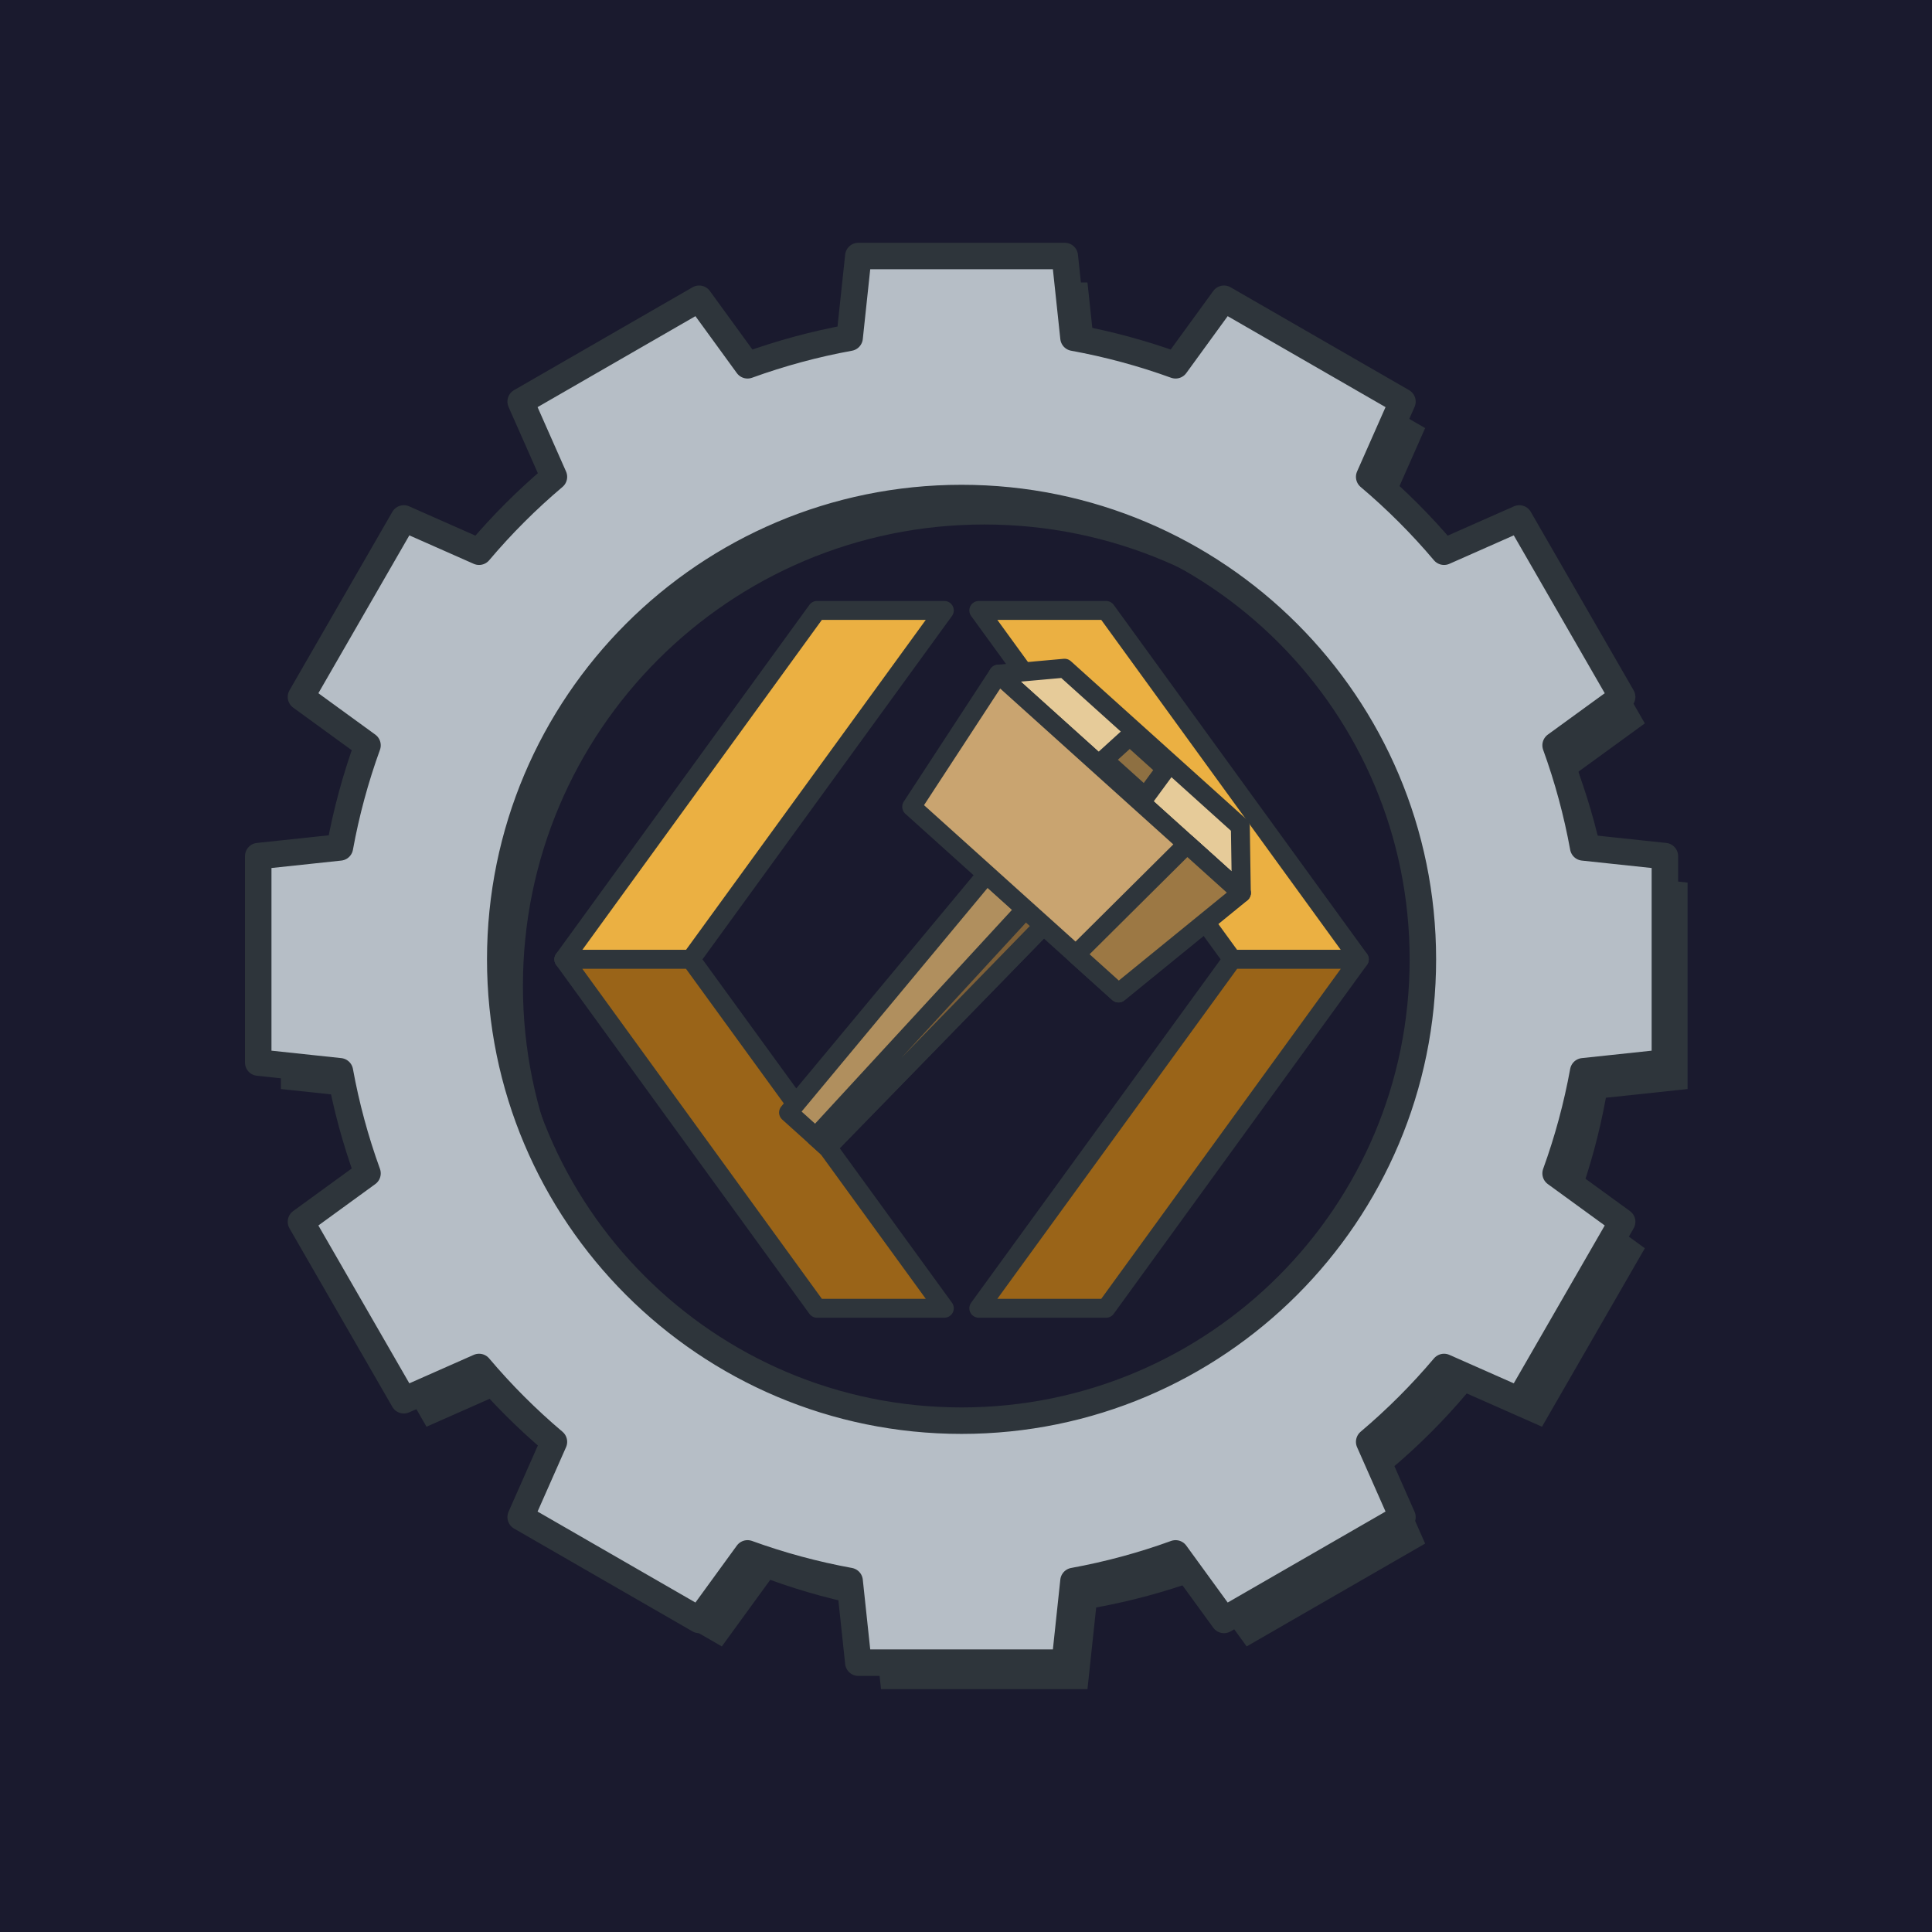
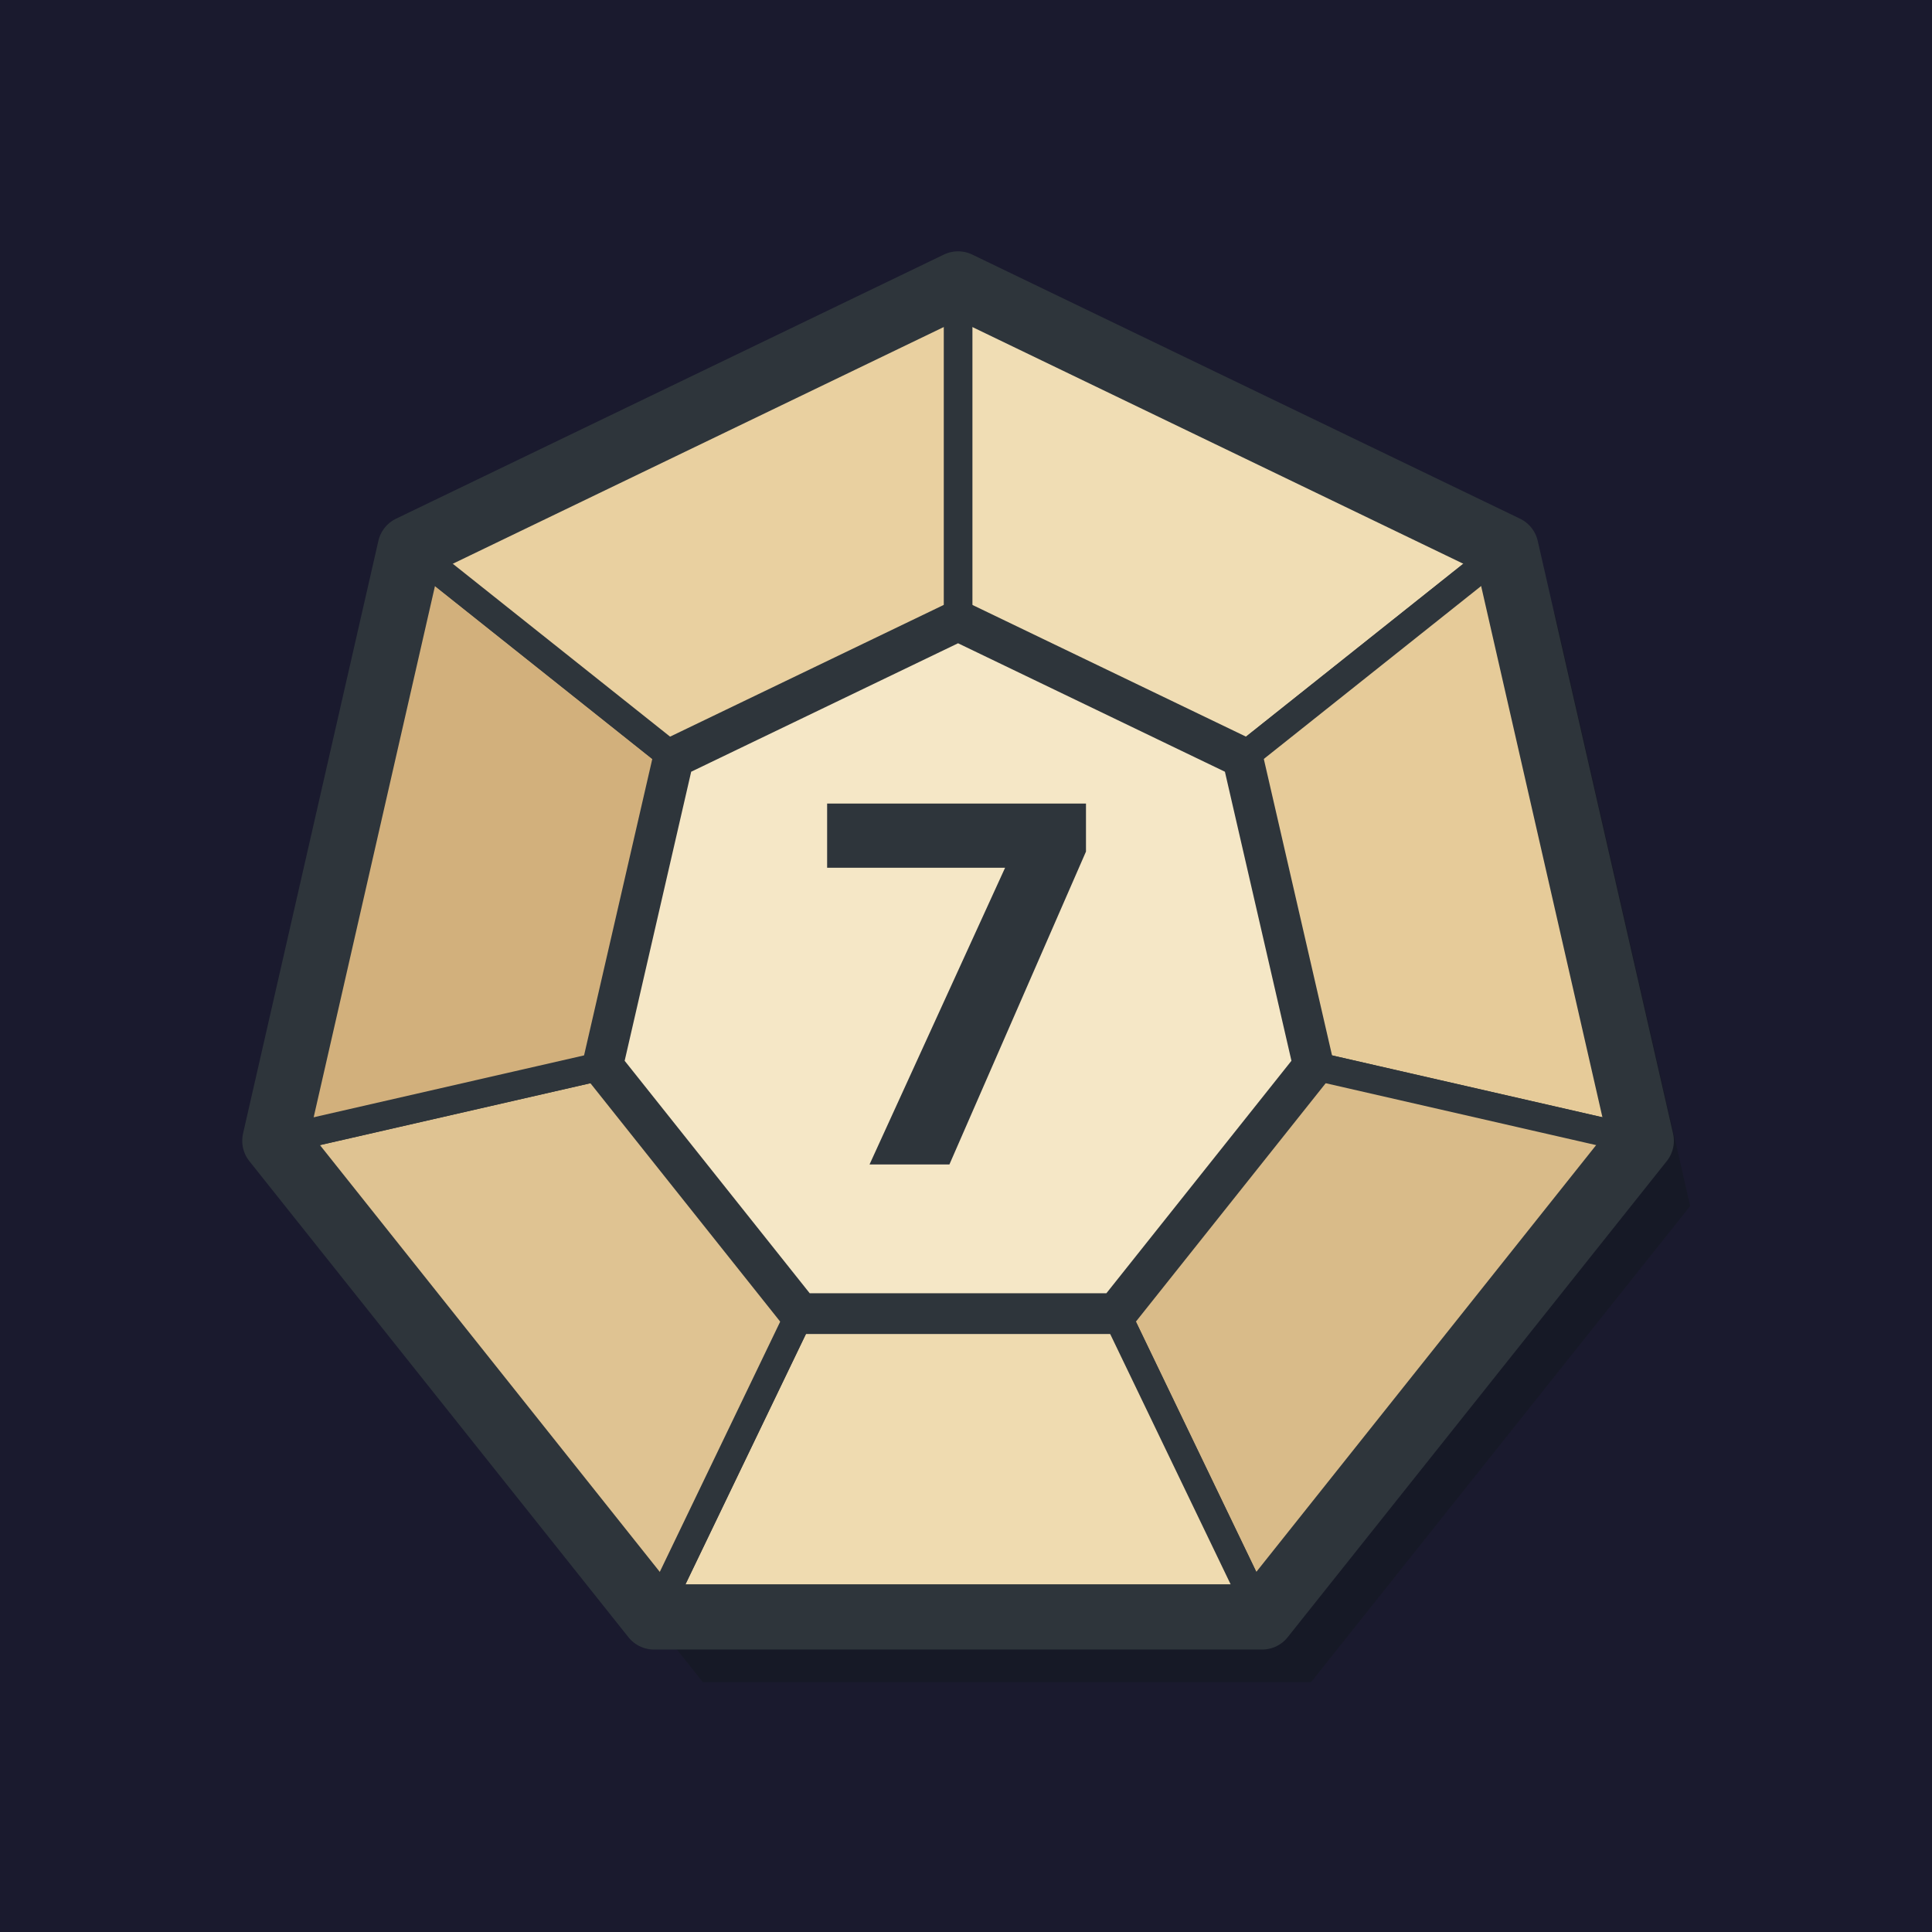
<svg xmlns="http://www.w3.org/2000/svg" width="72" height="72" viewBox="0 0 72 72">
  <rect width="72" height="72" fill="#1a1a2e" />
-   <svg x="9" y="9" width="54" height="54" viewBox="10.16 10.16 382.03 383.2" preserveAspectRatio="xMidYMid meet">
-     <defs>
-       <path id="gear-body" fill-rule="evenodd" d="M170.4,35.6 L172.7,14 L227.3,14 L229.6,35.6 A167,167 0 0 1 256.6,42.9 L269.4,25.3 L316.6,52.5 L307.8,72.4 A167,167 0 0 1 327.6,92.2 L347.5,83.4 L374.7,130.6 L357.1,143.4 A167,167 0 0 1 364.4,170.4 L386,172.7 L386,227.3 L364.4,229.6 A167,167 0 0 1 357.1,256.6 L374.7,269.4 L347.5,316.6 L327.6,307.8 A167,167 0 0 1 307.8,327.6 L316.6,347.5 L269.4,374.7 L256.6,357.1 A167,167 0 0 1 229.6,364.4 L227.3,386 L172.7,386 L170.4,364.4 A167,167 0 0 1 143.4,357.1 L130.6,374.7 L83.4,347.5 L92.2,327.6 A167,167 0 0 1 72.4,307.8 L52.5,316.6 L25.3,269.4 L42.9,256.6 A167,167 0 0 1 35.6,229.6 L14,227.3 L14,172.7 L35.6,170.4 A167,167 0 0 1 42.9,143.4 L25.3,130.6 L52.5,83.4 L72.4,92.2 A167,167 0 0 1 92.2,72.4 L83.4,52.5 L130.6,25.3 L143.4,42.9 A167,167 0 0 1 170.4,35.6 Z M200,78 A122,122 0 1 1 200,322 A122,122 0 1 1 200,78 Z" />
-       <g id="tags" stroke="#2E353B" stroke-width="7.353" stroke-linejoin="round">
-         <path fill="#EBB042" d="M143.8,64.3 L45.3,200 L94.7,200 L193.3,64.3 Z" />
-         <path fill="#9A6418" d="M45.3,200 L143.8,335.7 L193.3,335.7 L94.7,200 Z" />
-         <path fill="#EBB042" d="M256.2,64.3 L354.7,200 L305.3,200 L206.7,64.3 Z" />
-         <path fill="#9A6418" d="M354.7,200 L256.2,335.7 L206.7,335.7 L305.3,200 Z" />
+   <svg x="9" y="9" width="54" height="54" viewBox="112.11 109.77 177.73 175.78" preserveAspectRatio="xMidYMid meet">
+     <g id="b-die">
+       <g transform="translate(6,8)" opacity="0.45">
+         <path d="M200,114 L267.2,146.4 L283.8,219.1 L237.3,277.5 L162.7,277.5 L116.2,219.1 L132.8,146.4 Z" fill="#12181C" />
      </g>
-       <g id="mallet">
-         <g transform="rotate(42 200 200)" stroke="#2E353B" stroke-width="10.87" stroke-linejoin="round">
-           <path fill="#B08F5E" d="M178,154 L222,154 L215,332 L185,332 Z" />
-           <path fill="#7E6038" d="M208,154 L222,154 L215,332 L206,332 Z" />
-           <path fill="#E6CB99" d="M106,64 L132,36 L268,36 L294,64 Z" />
-           <path fill="#8E7042" d="M186,40 L214,40 L216,60 L184,60 Z" />
-           <path fill="#C9A470" d="M106,64 L294,64 L280,154 L120,154 Z" />
-           <path fill="#9C7844" d="M252,64 L294,64 L280,154 L247,154 Z" />
-         </g>
+       <g stroke="#2E353B" stroke-width="3.5" stroke-linejoin="round">
+         <path d="M200.0,114.0 L267.2,146.4 L234.9,172.1 L200.0,155.3 Z" fill="#F0DDB4" />
+         <path d="M267.2,146.4 L283.8,219.1 L243.6,209.9 L234.9,172.1 Z" fill="#E6CB99" />
+         <path d="M283.8,219.1 L237.3,277.5 L219.4,240.3 L243.6,209.9 Z" fill="#D9BB89" />
+         <path d="M237.3,277.5 L162.7,277.5 L180.6,240.3 L219.4,240.3 Z" fill="#EFDBB0" />
+         <path d="M162.7,277.5 L116.2,219.1 L156.4,209.9 L180.6,240.3 Z" fill="#DFC392" />
+         <path d="M116.2,219.1 L132.8,146.4 L165.1,172.1 L156.4,209.9 Z" fill="#D2B07C" />
+         <path d="M132.8,146.4 L200.0,114.0 L200.0,155.3 L165.1,172.1 Z" fill="#E9D0A0" />
      </g>
-     </defs>
-     <g>
-       <use href="#gear-body" transform="translate(6,7)" fill="#2E353B" />
-       <use href="#gear-body" fill="#B6BEC6" stroke="#2E353B" stroke-width="7.0" stroke-linejoin="round" />
-       <g transform="translate(200 200) scale(.68) translate(-200 -200)">
-         <use href="#tags" />
-       </g>
-     </g>
-     <g transform="translate(200 200) scale(.46) translate(-200 -200)">
-       <use href="#mallet" />
+       <path d="M200.0,155.3 L234.9,172.1 L243.6,209.9 L219.4,240.3 L180.6,240.3 L156.4,209.9 L165.1,172.1 Z" fill="#F5E7C6" stroke="#2E353B" stroke-width="5" stroke-linejoin="round" />
+       <path d="M200,114 L267.2,146.4 L283.8,219.1 L237.3,277.5 L162.7,277.5 L116.2,219.1 L132.8,146.4 Z" fill="none" stroke="#2E353B" stroke-width="8" stroke-linejoin="round" />
+       <text x="200" y="222" text-anchor="middle" font-family="Archivo, sans-serif" font-weight="900" font-size="62" fill="#2E353B">7</text>
    </g>
  </svg>
</svg>
